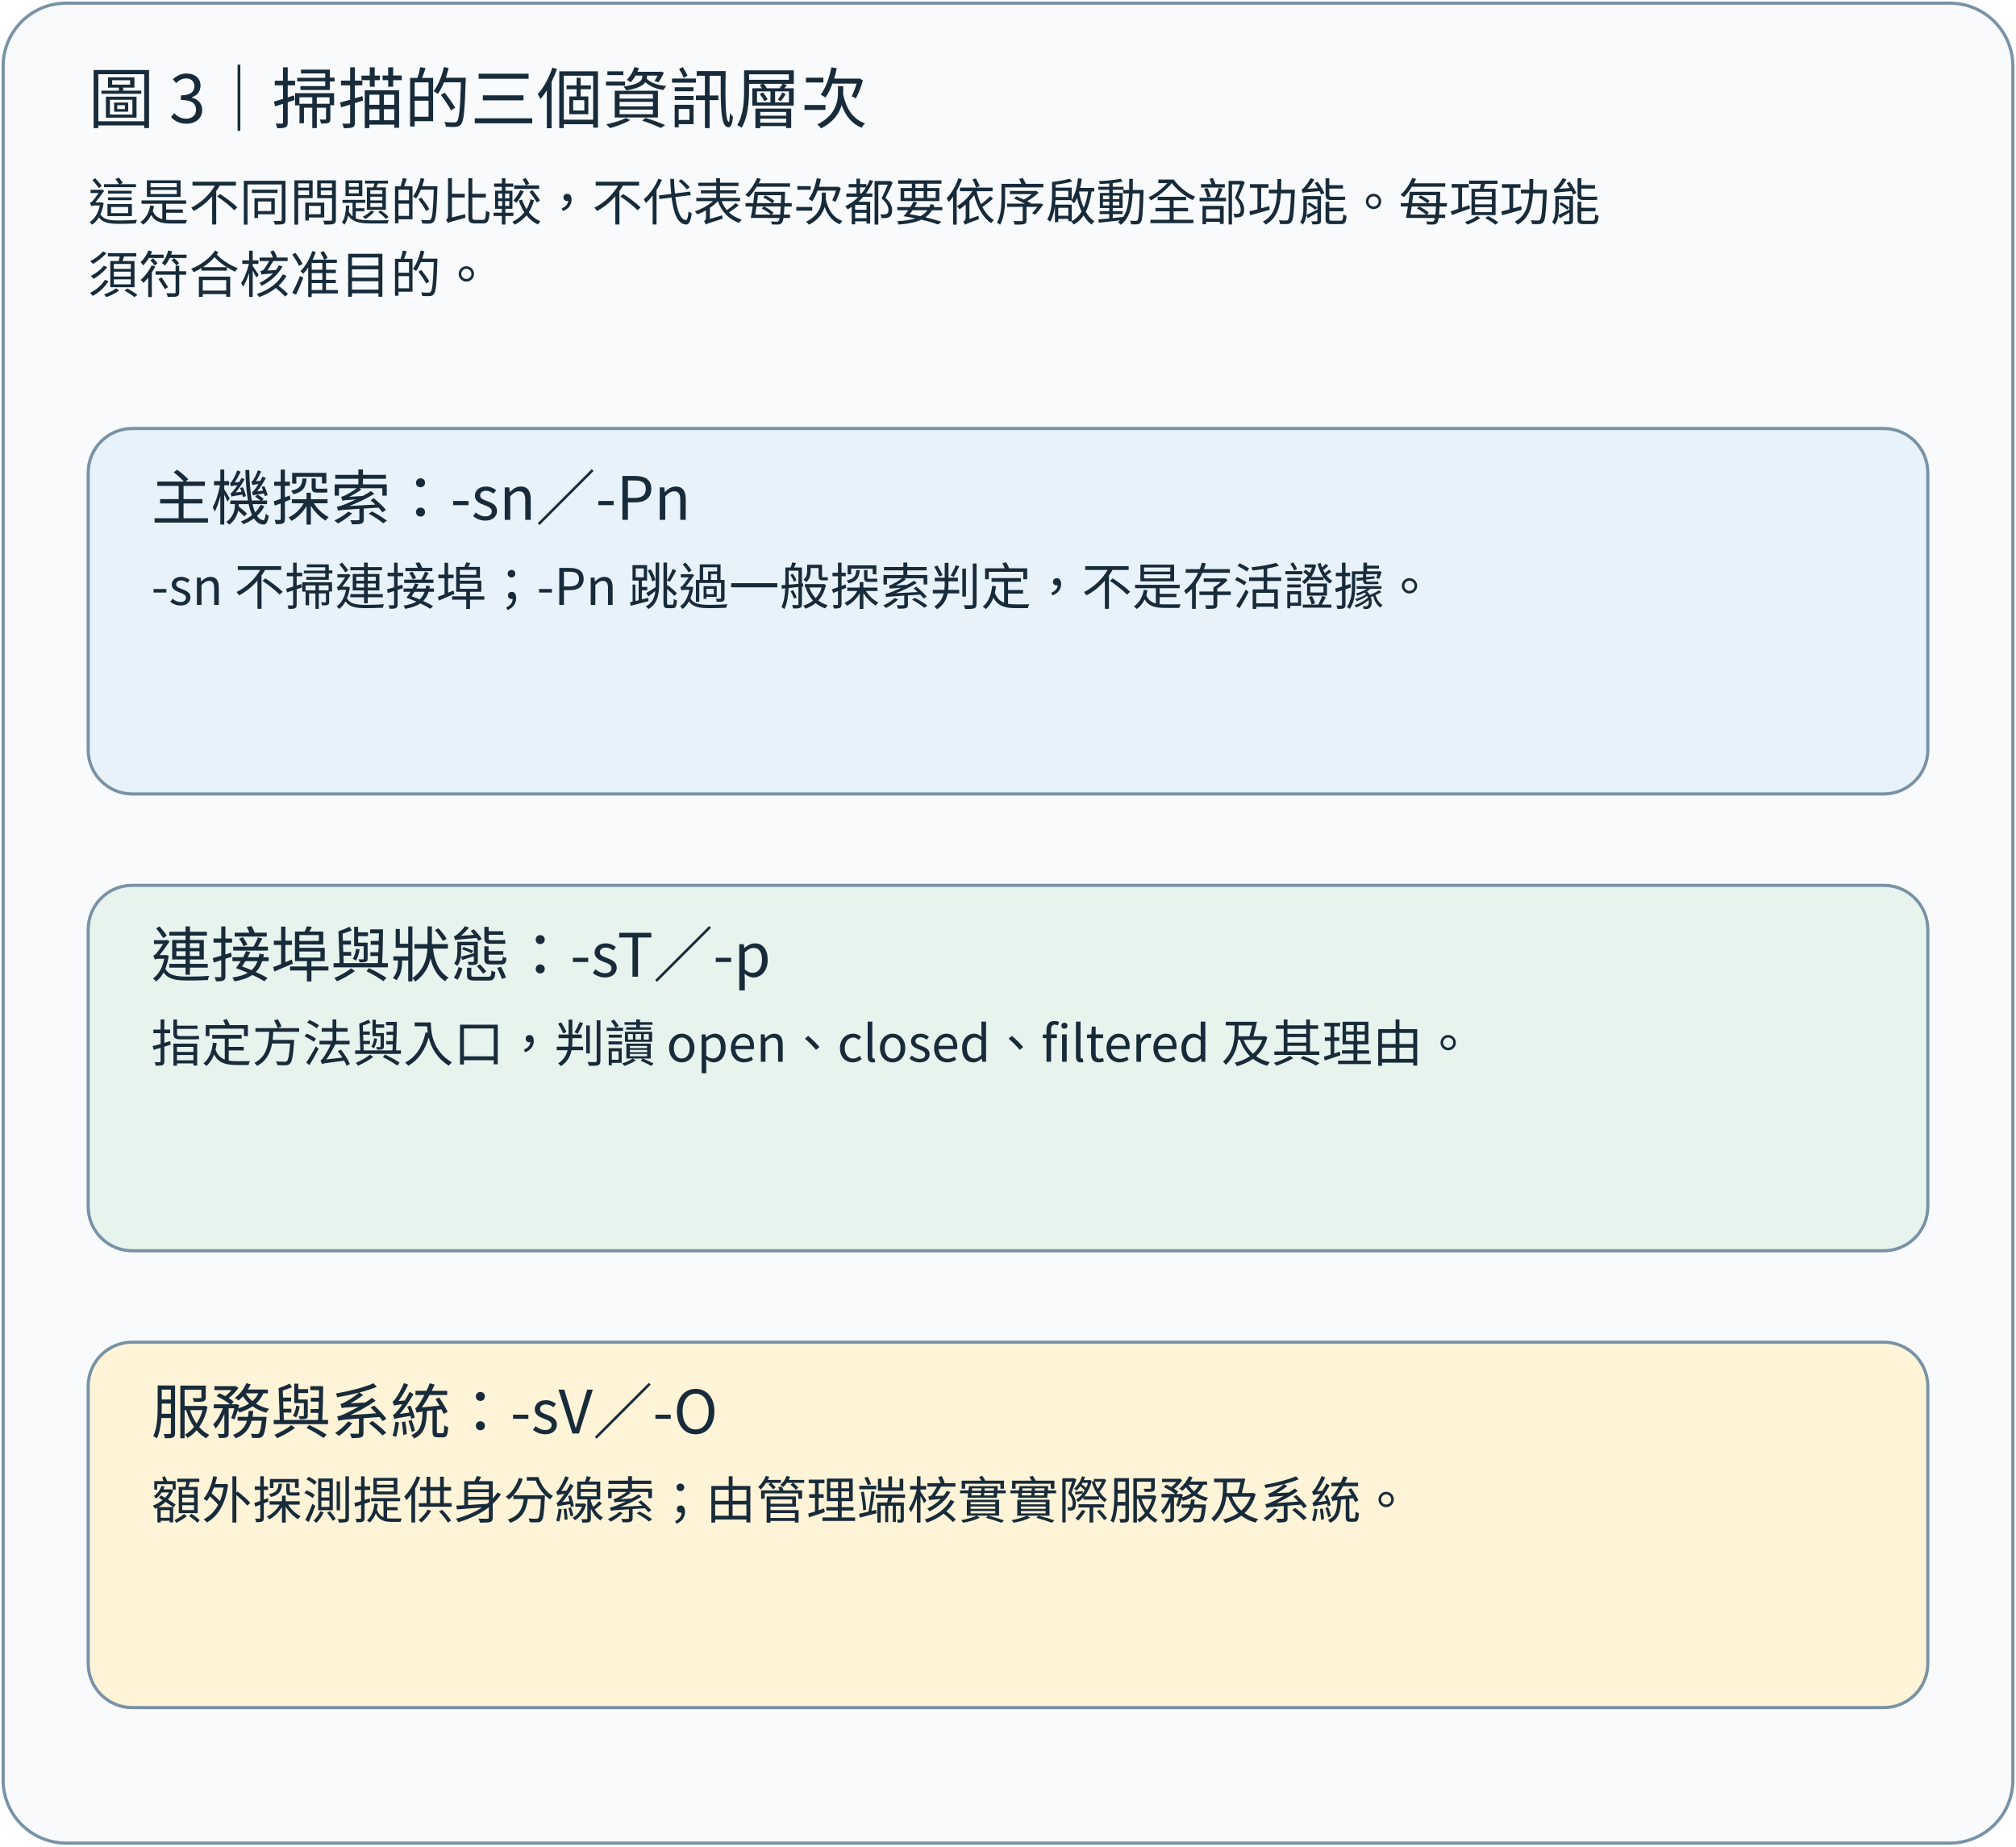
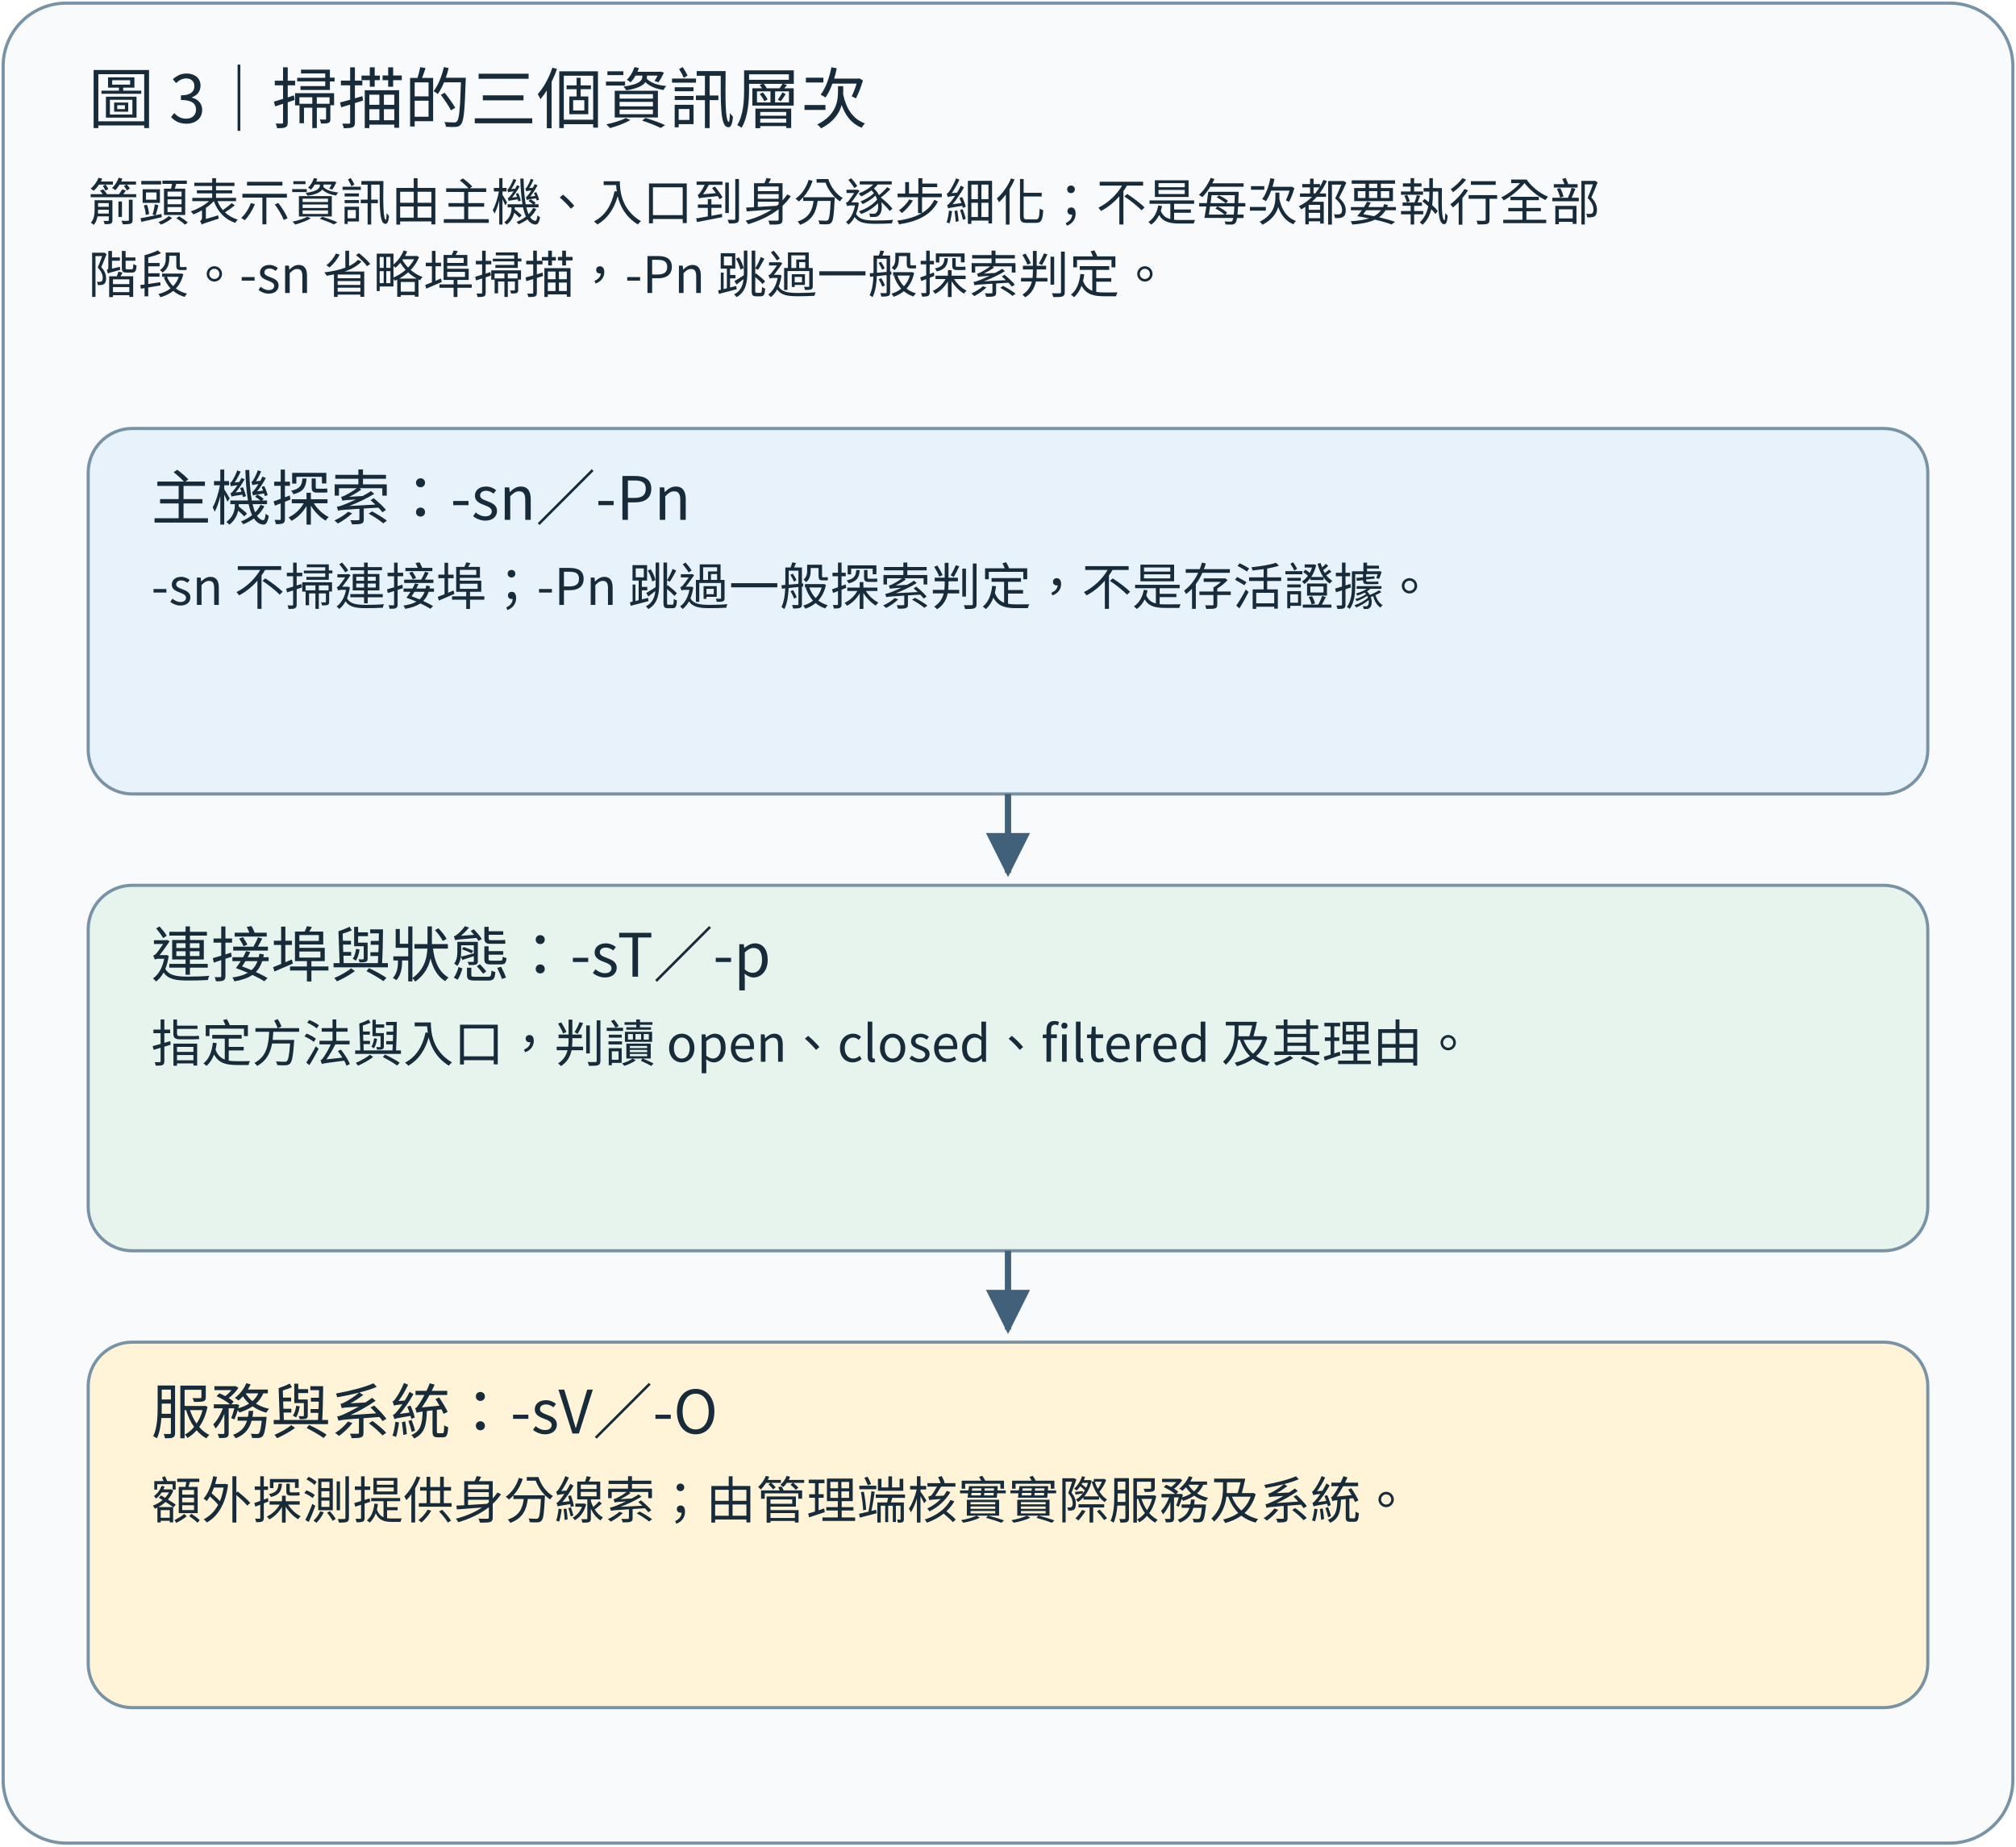
<svg xmlns="http://www.w3.org/2000/svg" viewBox="0 0 640 586" role="img" aria-labelledby="m0307-layers-zh-title m0307-layers-zh-desc" preserveAspectRatio="xMidYMid meet">
  <defs>
    <marker id="m0307-layers-zh-arrow" viewBox="0 0 10 10" refX="9" refY="5" markerWidth="7" markerHeight="7" orient="auto">
      <path d="M0 0L10 5L0 10z" fill="#41617b" />
    </marker>
  </defs>
  <rect x="1" y="1" width="638" height="584" rx="20" fill="#f8fafc" stroke="#7892a6" />
  <text x="28" y="39" font-family="Noto Sans CJK TC,sans-serif" font-size="21" fill="#172b3a">圖 3｜掃描的三個資訊層次</text>
-   <text x="28" y="70" font-family="Noto Sans CJK TC,sans-serif" font-size="16" fill="#172b3a">這是不同問題的比較，不代表每次都要依序啟動全部功能。每項功能</text>
-   <text x="28" y="93" font-family="Noto Sans CJK TC,sans-serif" font-size="16" fill="#172b3a">須符合核准目的。</text>
+   <text x="28" y="70" font-family="Noto Sans CJK TC,sans-serif" font-size="16" fill="#172b3a">箭頭表示資訊由主機、入口到身分逐步細化；不是每次都要執行全部</text>
+   <text x="28" y="93" font-family="Noto Sans CJK TC,sans-serif" font-size="16" fill="#172b3a">階段。-sn 省略埠掃描，-Pn 跳過一般探索判定。</text>
  <rect x="28" y="136" width="584" height="116" rx="14" fill="#e8f2fb" stroke="#7892a6" />
  <text x="48" y="165" font-family="Noto Sans CJK TC,sans-serif" font-size="19" fill="#172b3a">主機探索：-sn／-Pn</text>
  <text x="48" y="192" font-family="Noto Sans CJK TC,sans-serif" font-size="16" fill="#172b3a">-sn 不掃連接埠；-Pn 跳過一般探索判定，不是存活證據。</text>
+   <path d="M320 252V277" fill="none" stroke="#41617b" stroke-width="2" marker-end="url(#m0307-layers-zh-arrow)" />
  <rect x="28" y="281" width="584" height="116" rx="14" fill="#e7f3ed" stroke="#7892a6" />
  <text x="48" y="310" font-family="Noto Sans CJK TC,sans-serif" font-size="19" fill="#172b3a">連接埠與狀態：-sT／-p</text>
  <text x="48" y="337" font-family="Noto Sans CJK TC,sans-serif" font-size="16" fill="#172b3a">指定方法與入口，判讀 open、closed、filtered 及其理由。</text>
+   <path d="M320 397V422" fill="none" stroke="#41617b" stroke-width="2" marker-end="url(#m0307-layers-zh-arrow)" />
  <rect x="28" y="426" width="584" height="116" rx="14" fill="#fff3d8" stroke="#7892a6" />
  <text x="48" y="455" font-family="Noto Sans CJK TC,sans-serif" font-size="19" fill="#172b3a">服務與系統：-sV／-O</text>
  <text x="48" y="482" font-family="Noto Sans CJK TC,sans-serif" font-size="16" fill="#172b3a">額外探測提供身分線索；由管理端核實實際服務及系統。</text>
</svg>
